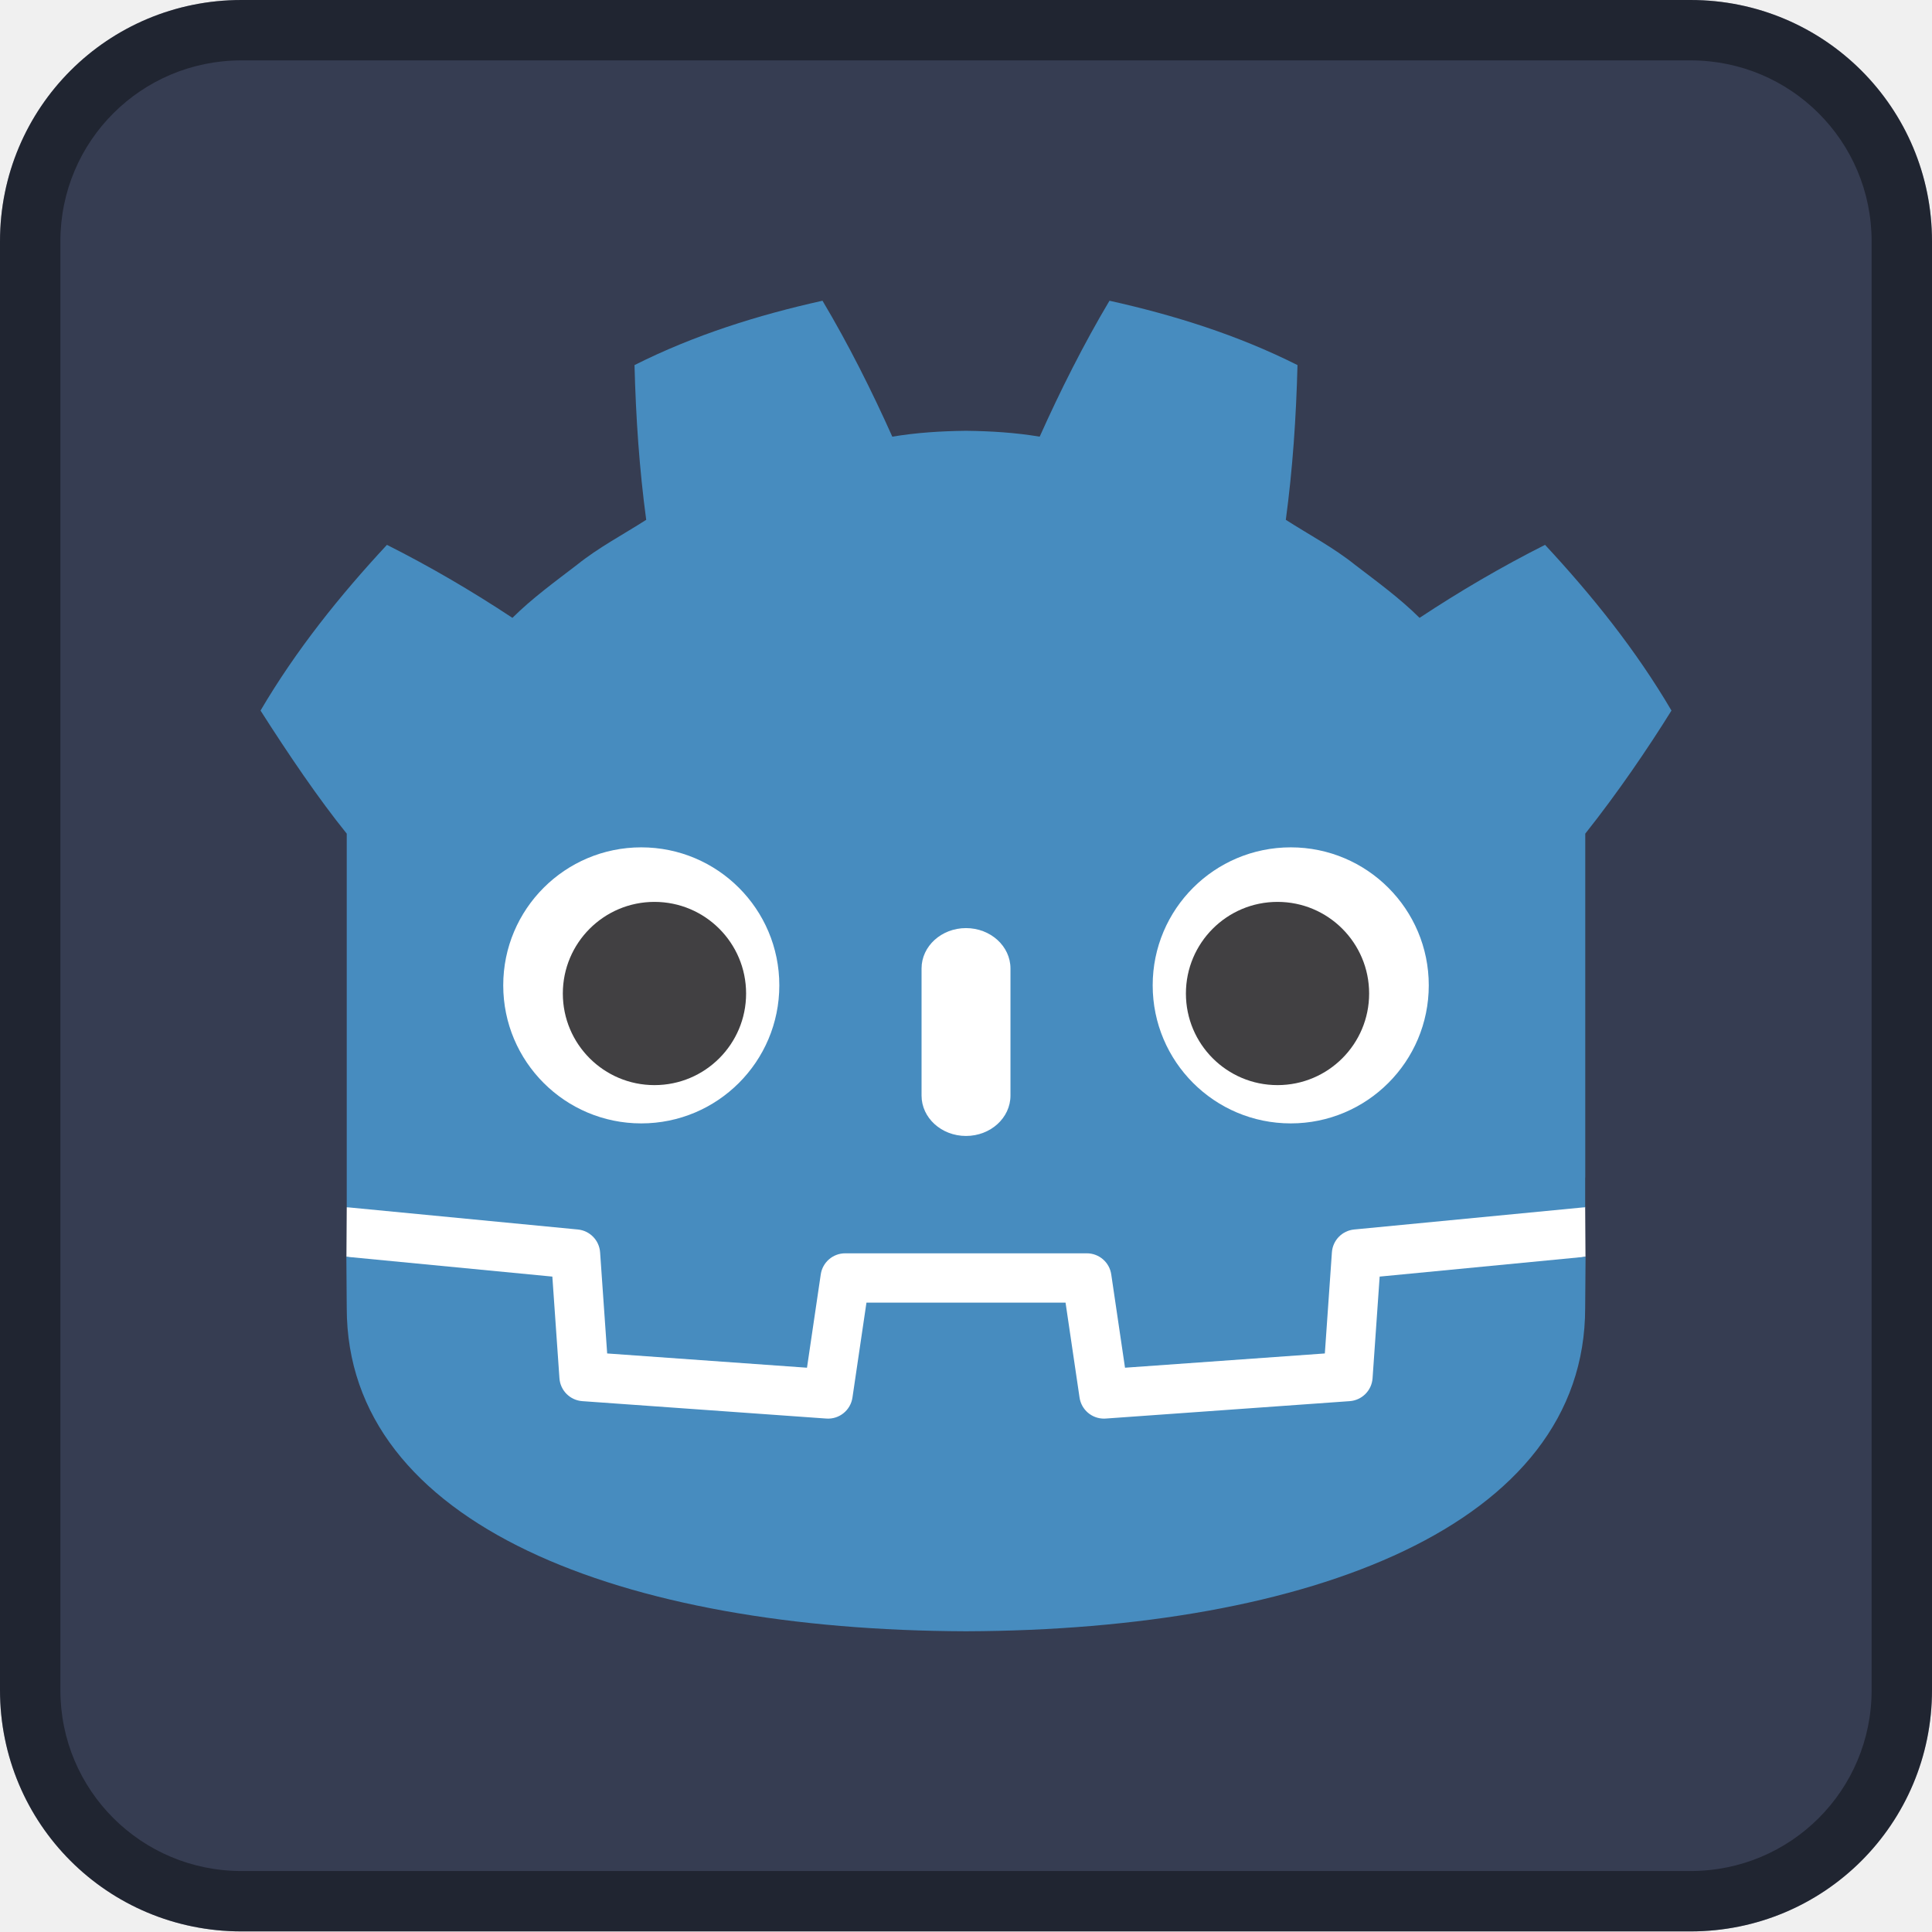
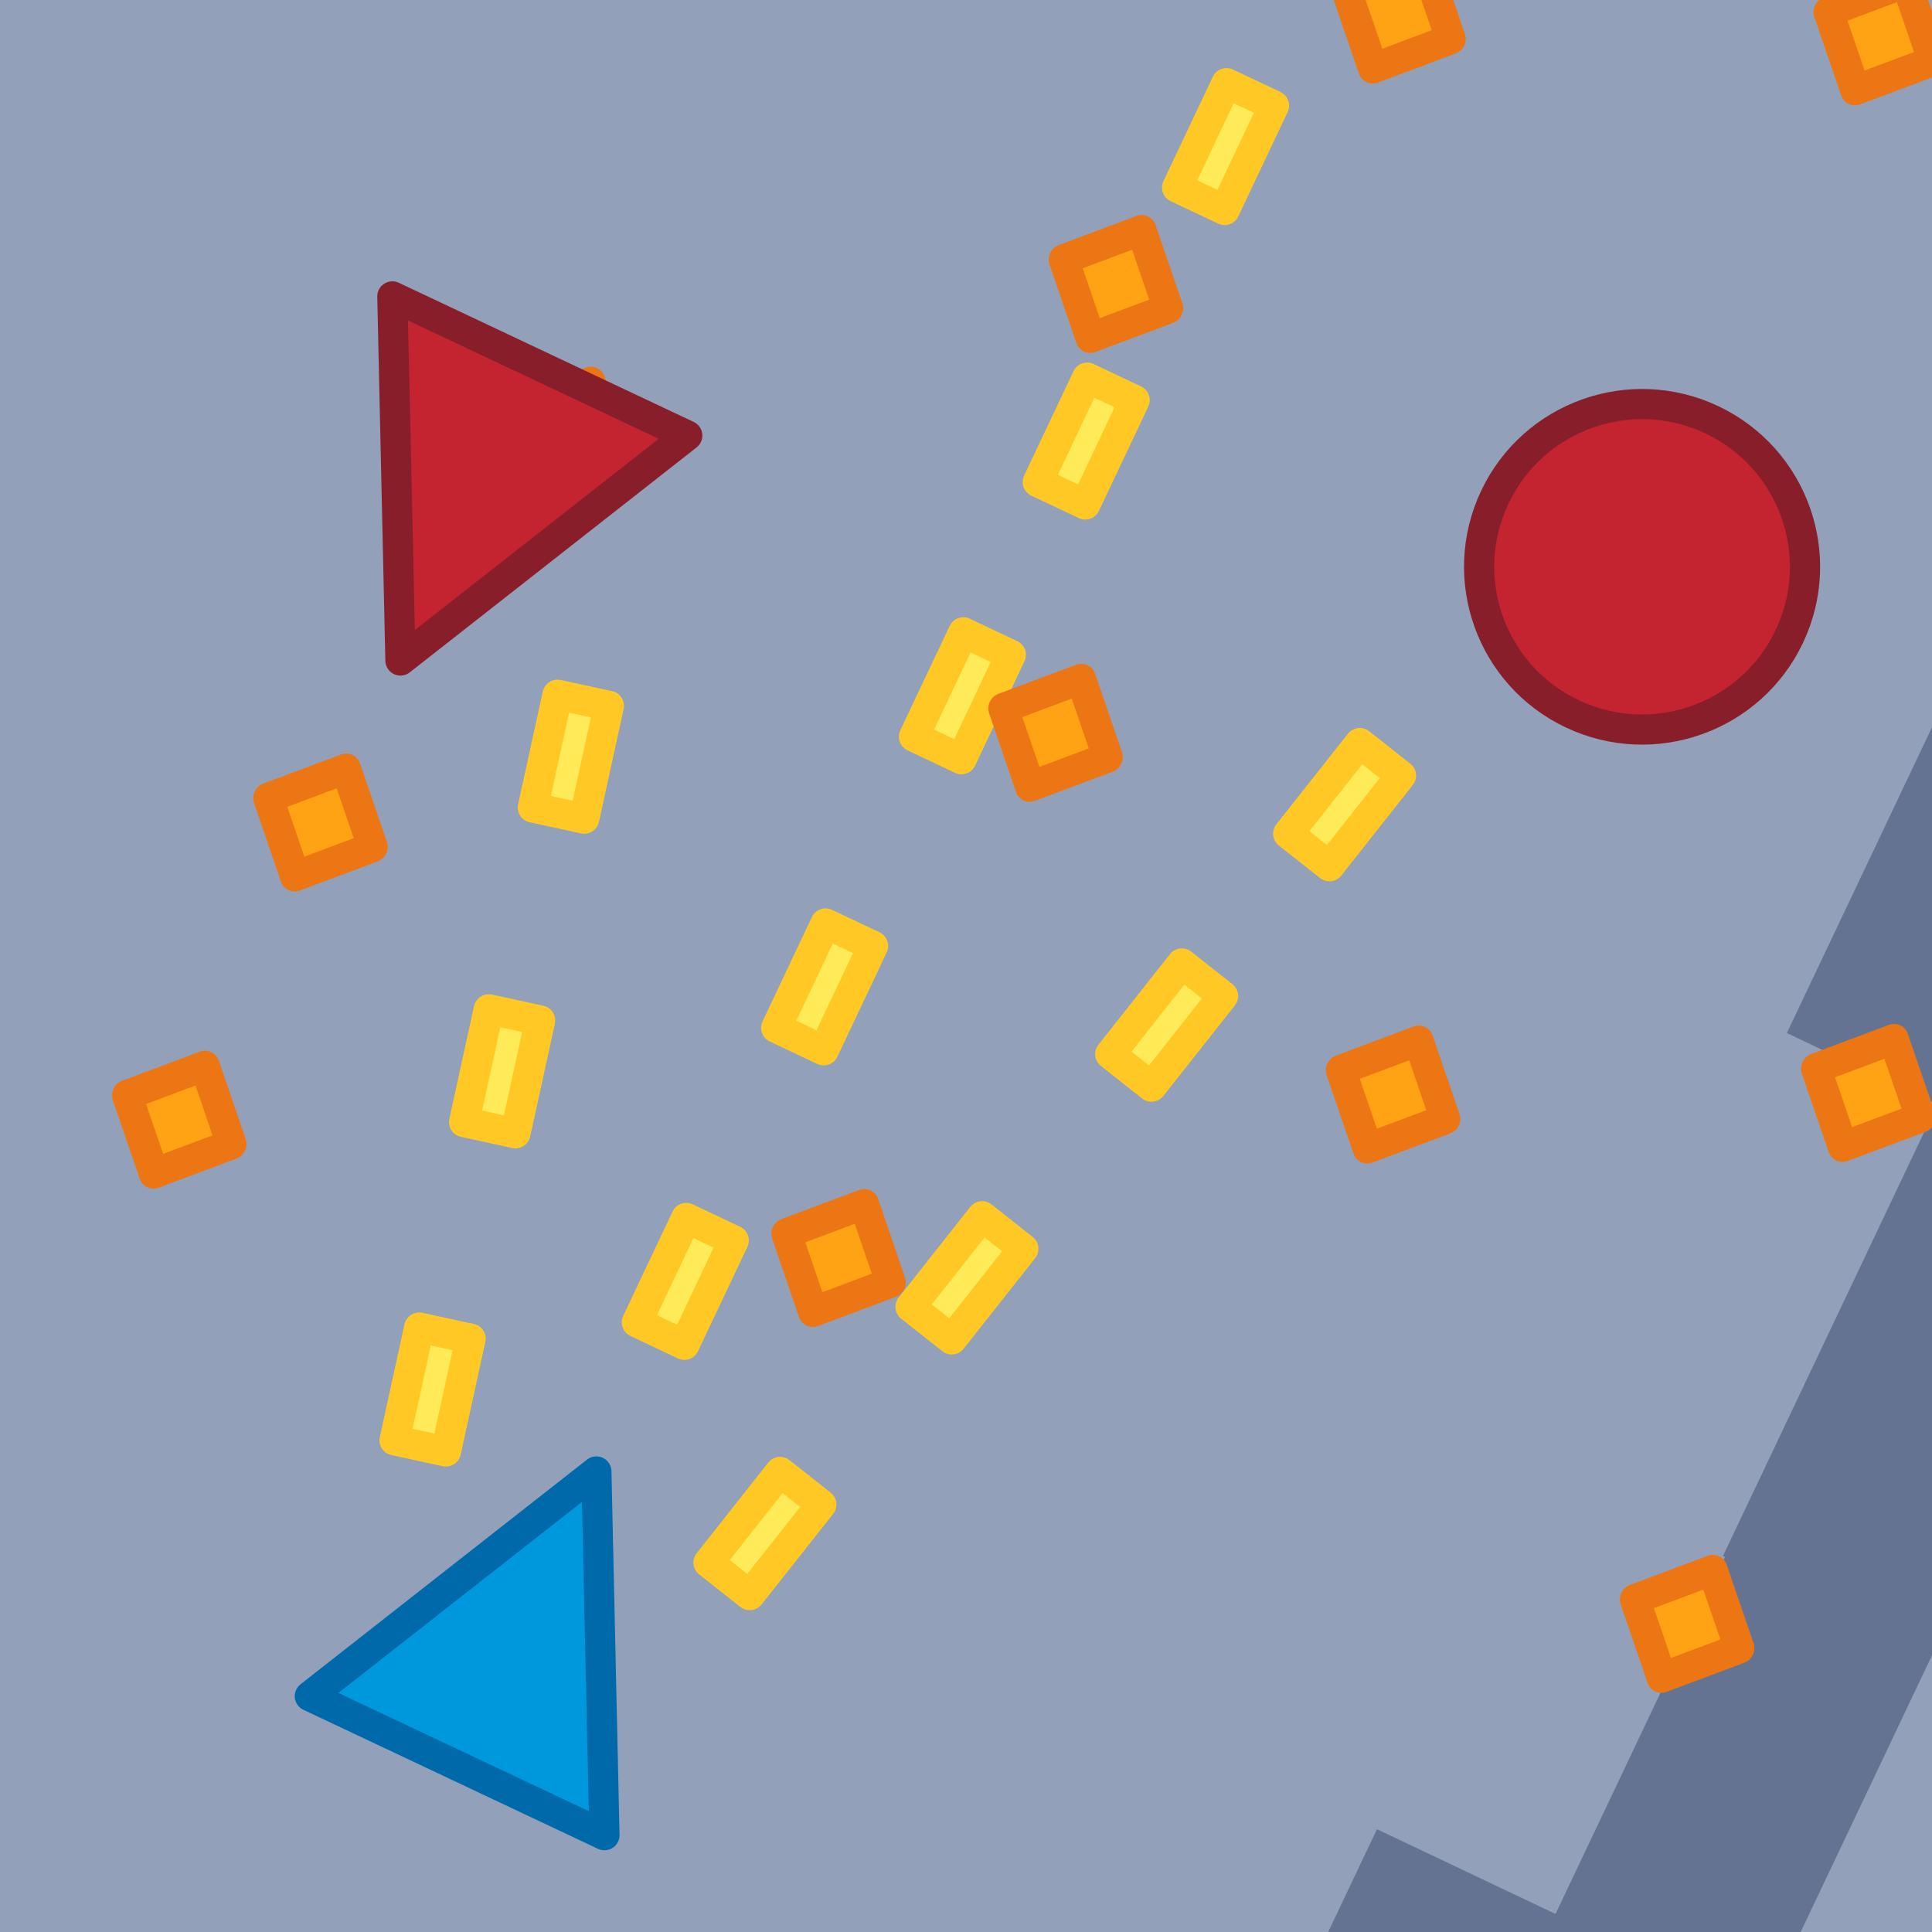
- <svg xmlns="http://www.w3.org/2000/svg" height="128" width="128">
-   <g transform="translate(32 32)">
-     <path d="m-16-32c-8.86 0-16 7.13-16 15.99v95.98c0 8.86 7.13 15.99 16 15.99h96c8.86 0 16-7.13 16-15.99v-95.98c0-8.85-7.14-15.99-16-15.99z" fill="#363d52" />
-     <path d="m-16-32c-8.86 0-16 7.13-16 15.99v95.98c0 8.86 7.13 15.99 16 15.99h96c8.86 0 16-7.13 16-15.99v-95.98c0-8.85-7.14-15.99-16-15.99zm0 4h96c6.64 0 12 5.35 12 11.99v95.98c0 6.64-5.35 11.99-12 11.99h-96c-6.64 0-12-5.35-12-11.99v-95.98c0-6.64 5.36-11.99 12-11.99z" fill-opacity=".4" />
-   </g>
-   <g stroke-width="9.927" transform="matrix(.1007308 0 0 .1007308 12.42592 2.256365)">
-     <path d="m0 0s-.325 1.994-.515 1.976l-36.182-3.491c-2.879-.278-5.115-2.574-5.317-5.459l-.994-14.247-27.992-1.997-1.904 12.912c-.424 2.872-2.932 5.037-5.835 5.037h-38.188c-2.902 0-5.41-2.165-5.834-5.037l-1.905-12.912-27.992 1.997-.994 14.247c-.202 2.886-2.438 5.182-5.317 5.46l-36.2 3.49c-.187.018-.324-1.978-.511-1.978l-.049-7.83 30.658-4.944 1.004-14.374c.203-2.91 2.551-5.263 5.463-5.472l38.551-2.75c.146-.01.29-.016.434-.016 2.897 0 5.401 2.166 5.825 5.038l1.959 13.286h28.005l1.959-13.286c.423-2.871 2.93-5.037 5.831-5.037.142 0 .284.005.423.015l38.556 2.75c2.911.209 5.26 2.562 5.463 5.472l1.003 14.374 30.645 4.966z" fill="#fff" transform="matrix(4.162611 0 0 -4.162611 919.2406 771.6719)" />
-     <path d="m0 0v-47.514-6.035-5.492c.108-.001.216-.005.323-.015l36.196-3.49c1.896-.183 3.382-1.709 3.514-3.609l1.116-15.978 31.574-2.253 2.175 14.747c.282 1.912 1.922 3.329 3.856 3.329h38.188c1.933 0 3.573-1.417 3.855-3.329l2.175-14.747 31.575 2.253 1.115 15.978c.133 1.9 1.618 3.425 3.514 3.609l36.182 3.49c.107.01.214.014.322.015v4.711l.015.005v54.325c5.097 6.416 9.923 13.494 13.621 19.449-5.651 9.62-12.575 18.217-19.976 26.182-6.864-3.455-13.531-7.369-19.828-11.534-3.151 3.132-6.7 5.694-10.186 8.372-3.425 2.751-7.285 4.768-10.946 7.118 1.09 8.117 1.629 16.108 1.846 24.448-9.446 4.754-19.519 7.906-29.708 10.17-4.068-6.837-7.788-14.241-11.028-21.479-3.842.642-7.702.88-11.567.926v.006c-.027 0-.052-.006-.075-.006-.024 0-.049.006-.073.006v-.006c-3.872-.046-7.729-.284-11.572-.926-3.238 7.238-6.956 14.642-11.03 21.479-10.184-2.264-20.258-5.416-29.703-10.17.216-8.34.755-16.331 1.848-24.448-3.668-2.35-7.523-4.367-10.949-7.118-3.481-2.678-7.036-5.24-10.188-8.372-6.297 4.165-12.962 8.079-19.828 11.534-7.401-7.965-14.321-16.562-19.974-26.182 4.443-6.974 9.208-13.983 13.621-19.449z" fill="#478cbf" transform="matrix(4.162611 0 0 -4.162611 104.6989 525.907)" />
-     <path d="m0 0-1.121-16.063c-.135-1.936-1.675-3.477-3.611-3.616l-38.555-2.751c-.094-.007-.188-.01-.281-.01-1.916 0-3.569 1.406-3.852 3.33l-2.211 14.994h-31.459l-2.211-14.994c-.297-2.018-2.101-3.469-4.133-3.32l-38.555 2.751c-1.936.139-3.476 1.68-3.611 3.616l-1.121 16.063-32.547 3.138c.015-3.498.06-7.33.06-8.093 0-34.374 43.605-50.896 97.781-51.086h.066.067c54.176.19 97.766 16.712 97.766 51.086 0 .777.047 4.593.063 8.093z" fill="#478cbf" transform="matrix(4.162611 0 0 -4.162611 784.0714 817.2428)" />
-     <path d="m0 0c0-12.052-9.765-21.815-21.813-21.815-12.042 0-21.81 9.763-21.81 21.815 0 12.044 9.768 21.802 21.81 21.802 12.048 0 21.813-9.758 21.813-21.802" fill="#fff" transform="matrix(4.162611 0 0 -4.162611 389.2148 625.671)" />
-     <path d="m0 0c0-7.994-6.479-14.473-14.479-14.473-7.996 0-14.479 6.479-14.479 14.473s6.483 14.479 14.479 14.479c8 0 14.479-6.485 14.479-14.479" fill="#414042" transform="matrix(4.162611 0 0 -4.162611 367.3669 631.0568)" />
-     <path d="m0 0c-3.878 0-7.021 2.858-7.021 6.381v20.081c0 3.52 3.143 6.381 7.021 6.381s7.028-2.861 7.028-6.381v-20.081c0-3.523-3.15-6.381-7.028-6.381" fill="#fff" transform="matrix(4.162611 0 0 -4.162611 511.9934 724.7395)" />
-     <path d="m0 0c0-12.052 9.765-21.815 21.815-21.815 12.041 0 21.808 9.763 21.808 21.815 0 12.044-9.767 21.802-21.808 21.802-12.05 0-21.815-9.758-21.815-21.802" fill="#fff" transform="matrix(4.162611 0 0 -4.162611 634.7871 625.671)" />
-     <path d="m0 0c0-7.994 6.477-14.473 14.471-14.473 8.002 0 14.479 6.479 14.479 14.473s-6.477 14.479-14.479 14.479c-7.994 0-14.471-6.485-14.471-14.479" fill="#414042" transform="matrix(4.162611 0 0 -4.162611 656.6406 631.0568)" />
+ <svg xmlns="http://www.w3.org/2000/svg" width="128" height="128" viewBox="0 0 33.867 33.867" version="1.1" id="svg42931">
+   <defs id="defs42928" />
+   <g id="layer1">
+     <g id="g41111" transform="matrix(0.2119657,0.1006163,-0.1006163,0.2119657,-9.591351,-27.90895)" style="display:inline;stroke-width:4.262">
+       <rect style="fill:#92a1b9;stroke-width:1.243;stroke-linejoin:round" id="rect21283" width="338.667" height="190.5" x="0" y="0" transform="rotate(-25.39286,245.3281,-98.42113)" />
+       <rect style="fill:#657392;stroke-width:1.128;stroke-linejoin:round" id="rect21339" width="17.126" height="55.947" x="213.65" y="246.24" />
+       <rect style="fill:#657392;stroke-width:1.128;stroke-linejoin:round" id="rect21339-3" width="17.126" height="55.947" x="225.293" y="205.409" />
+       <rect style="fill:#657392;stroke-width:1.128;stroke-linejoin:round" id="rect21339-6" width="17.126" height="55.947" x="239.473" y="169.268" />
+       <rect style="fill:#657392;stroke-width:1.128;stroke-linejoin:round" id="rect21339-7" width="17.126" height="55.947" x="254.238" y="130.984" />
+       <rect style="fill:#657392;stroke-width:1.128;stroke-linejoin:round" id="rect21339-5" width="17.126" height="55.947" x="254.071" y="83.798" />
+       <rect style="fill:#657392;stroke-width:1.128;stroke-linejoin:round" id="rect21339-35" width="17.126" height="55.947" x="241.63" y="46.456" />
+       <rect style="fill:#657392;stroke-width:1.128;stroke-linejoin:round" id="rect21339-62" width="17.126" height="55.947" x="255.171" y="10.712" />
+       <rect style="fill:#657392;stroke-width:1.128;stroke-linejoin:round" id="rect21339-9" width="17.126" height="55.947" x="268.377" y="-31.847" />
+       <rect style="fill:#657392;stroke-width:1.128;stroke-linejoin:round" id="rect21339-1" width="17.126" height="55.947" x="257.995" y="-73.269" />
+       <rect style="fill:#657392;stroke-width:1.128;stroke-linejoin:round" id="rect21339-92" width="17.126" height="55.947" x="218.411" y="296.892" />
+       <rect style="fill:#657392;stroke-width:1.128;stroke-linejoin:round" id="rect21339-28" width="17.126" height="55.947" x="226.913" y="335.167" />
+       <rect style="fill:#657392;stroke-width:1.128;stroke-linejoin:round" id="rect21339-97" width="17.126" height="55.947" x="234.051" y="382.519" />
+     </g>
+     <g id="g38982" transform="matrix(0.3148038,0.1485785,-0.1487684,0.3144019,7.106376,-31.53038)" style="display:inline;stroke-width:1.521;stroke-dasharray:none">
+       <rect style="fill:#ffa214;stroke:#ed7614;stroke-width:1.521;stroke-linejoin:round;stroke-dasharray:none" id="rect6846-4-1-5-8" width="4.177" height="4.177" x="106.253" y="26.739" transform="matrix(0.6966701,0.7173916,-0.6966701,0.7173916,0,0)" />
+       <path style="fill:#0098dc;stroke:#0069aa;stroke-width:1.521;stroke-linecap:butt;stroke-linejoin:round;stroke-dasharray:none" d="m 79.126,144.935 -8.202,16.404 h 16.404 z" id="path236" />
+       <circle style="fill:#c42430;stroke:#891e2b;stroke-width:1.521;stroke-linecap:butt;stroke-linejoin:round;stroke-dasharray:none" id="path2121" cx="107.241" cy="81.21" r="8.202" />
+       <path style="fill:#c42430;stroke:#891e2b;stroke-width:1.521;stroke-linecap:butt;stroke-linejoin:round;stroke-dasharray:none" d="m 52.742,112.188 8.21,-16.42 h -16.42 z" id="path236-4" />
+       <g id="g37195" style="stroke-width:1.521;stroke-dasharray:none">
+         <rect style="fill:#ffeb57;stroke:#ffc825;stroke-width:1.521;stroke-linejoin:round;stroke-dasharray:none" id="rect6846" width="5.819" height="2.645" x="131.385" y="-80.38" transform="matrix(1.6787683e-4,1,-0.9999997,-8.125195e-4,0,0)" />
+         <rect style="fill:#ffeb57;stroke:#ffc825;stroke-width:1.521;stroke-linejoin:round;stroke-dasharray:none" id="rect6846-3" width="5.819" height="2.645" x="114.966" y="-80.383" transform="matrix(1.6787683e-4,1,-0.9999997,-8.125195e-4,0,0)" />
+         <rect style="fill:#ffeb57;stroke:#ffc825;stroke-width:1.521;stroke-linejoin:round;stroke-dasharray:none" id="rect6846-0" width="5.819" height="2.645" x="98.734" y="-80.386" transform="matrix(1.6787683e-4,1,-0.9999997,-8.125195e-4,0,0)" />
+         <rect style="fill:#ffeb57;stroke:#ffc825;stroke-width:1.521;stroke-linejoin:round;stroke-dasharray:none" id="rect6846-7" width="5.819" height="2.645" x="84.462" y="-80.538" transform="matrix(1.6787683e-4,1,-0.9999997,-8.125195e-4,0,0)" />
+         <rect style="fill:#ffeb57;stroke:#ffc825;stroke-width:1.521;stroke-linejoin:round;stroke-dasharray:none" id="rect6846-3-8" width="5.819" height="2.645" x="68.043" y="-80.541" transform="matrix(1.6787683e-4,1,-0.9999997,-8.125195e-4,0,0)" />
+         <rect style="fill:#ffeb57;stroke:#ffc825;stroke-width:1.521;stroke-linejoin:round;stroke-dasharray:none" id="rect6846-0-6" width="5.819" height="2.645" x="51.81" y="-80.543" transform="matrix(1.6787683e-4,1,-0.9999997,-8.125195e-4,0,0)" />
+       </g>
+       <g id="g37195-8" transform="rotate(12.9815,40.62991,179.045)" style="stroke-width:1.521;stroke-dasharray:none">
+         <rect style="fill:#ffeb57;stroke:#ffc825;stroke-width:1.521;stroke-linejoin:round;stroke-dasharray:none" id="rect6846-8" width="5.819" height="2.645" x="131.385" y="-80.38" transform="matrix(1.6787683e-4,1,-0.9999997,-8.125195e-4,0,0)" />
+         <rect style="fill:#ffeb57;stroke:#ffc825;stroke-width:1.521;stroke-linejoin:round;stroke-dasharray:none" id="rect6846-3-4" width="5.819" height="2.645" x="114.966" y="-80.383" transform="matrix(1.6787683e-4,1,-0.9999997,-8.125195e-4,0,0)" />
+         <rect style="fill:#ffeb57;stroke:#ffc825;stroke-width:1.521;stroke-linejoin:round;stroke-dasharray:none" id="rect6846-0-3" width="5.819" height="2.645" x="98.734" y="-80.386" transform="matrix(1.6787683e-4,1,-0.9999997,-8.125195e-4,0,0)" />
+         <rect style="fill:#ffeb57;stroke:#ffc825;stroke-width:1.521;stroke-linejoin:round;stroke-dasharray:none" id="rect6846-7-1" width="5.819" height="2.645" x="84.462" y="-80.538" transform="matrix(1.6787683e-4,1,-0.9999997,-8.125195e-4,0,0)" />
+       </g>
+       <g id="g37195-8-2" transform="matrix(-0.9744427,0.2246364,0.2246364,0.9744427,116.7832,-3.965883)" style="stroke-width:1.521;stroke-dasharray:none">
+         <rect style="fill:#ffeb57;stroke:#ffc825;stroke-width:1.521;stroke-linejoin:round;stroke-dasharray:none" id="rect6846-8-0" width="5.819" height="2.645" x="131.385" y="-80.38" transform="matrix(1.6787683e-4,1,-0.9999997,-8.125195e-4,0,0)" />
+         <rect style="fill:#ffeb57;stroke:#ffc825;stroke-width:1.521;stroke-linejoin:round;stroke-dasharray:none" id="rect6846-3-4-6" width="5.819" height="2.645" x="114.966" y="-80.383" transform="matrix(1.6787683e-4,1,-0.9999997,-8.125195e-4,0,0)" />
+         <rect style="fill:#ffeb57;stroke:#ffc825;stroke-width:1.521;stroke-linejoin:round;stroke-dasharray:none" id="rect6846-0-3-8" width="5.819" height="2.645" x="98.734" y="-80.386" transform="matrix(1.6787683e-4,1,-0.9999997,-8.125195e-4,0,0)" />
+       </g>
+       <rect style="fill:#ffa214;stroke:#ed7614;stroke-width:1.521;stroke-linejoin:round;stroke-dasharray:none" id="rect6846-4" width="4.177" height="4.177" x="120.193" y="44.703" transform="matrix(0.6966701,0.7173916,-0.6966701,0.7173916,0,0)" />
+       <rect style="fill:#ffa214;stroke:#ed7614;stroke-width:1.521;stroke-linejoin:round;stroke-dasharray:none" id="rect6846-4-6" width="4.177" height="4.177" x="131.731" y="56.279" transform="matrix(0.6966701,0.7173916,-0.6966701,0.7173916,0,0)" />
+       <rect style="fill:#ffa214;stroke:#ed7614;stroke-width:1.521;stroke-linejoin:round;stroke-dasharray:none" id="rect6846-4-1" width="4.177" height="4.177" x="151.998" y="-1.98" transform="matrix(0.6966701,0.7173916,-0.6966701,0.7173916,0,0)" />
+       <rect style="fill:#ffa214;stroke:#ed7614;stroke-width:1.521;stroke-linejoin:round;stroke-dasharray:none" id="rect6846-4-1-9" width="4.177" height="4.177" x="108.822" y="-1.992" transform="matrix(0.6966701,0.7173916,-0.6966701,0.7173916,0,0)" />
+       <rect style="fill:#ffa214;stroke:#ed7614;stroke-width:1.521;stroke-linejoin:round;stroke-dasharray:none" id="rect6846-4-5" width="4.177" height="4.177" x="151.753" y="-43.823" transform="matrix(0.6966701,0.7173916,-0.6966701,0.7173916,0,0)" />
+       <rect style="fill:#ffa214;stroke:#ed7614;stroke-width:1.521;stroke-linejoin:round;stroke-dasharray:none" id="rect6846-4-1-0" width="4.177" height="4.177" x="110.647" y="-42.481" transform="matrix(0.6966701,0.7173916,-0.6966701,0.7173916,0,0)" />
+       <rect style="fill:#ffa214;stroke:#ed7614;stroke-width:1.521;stroke-linejoin:round;stroke-dasharray:none" id="rect6846-4-1-91" width="4.177" height="4.177" x="131.064" y="-51.528" transform="matrix(0.6966701,0.7173916,-0.6966701,0.7173916,0,0)" />
+       <rect style="fill:#ffa214;stroke:#ed7614;stroke-width:1.521;stroke-linejoin:round;stroke-dasharray:none" id="rect6846-4-1-7" width="4.177" height="4.177" x="101.094" y="-19.851" transform="matrix(0.6966701,0.7173916,-0.6966701,0.7173916,0,0)" />
+       <rect style="fill:#ffa214;stroke:#ed7614;stroke-width:1.521;stroke-linejoin:round;stroke-dasharray:none" id="rect6846-4-1-71" width="4.177" height="4.177" x="160.323" y="-24.655" transform="matrix(0.6966701,0.7173916,-0.6966701,0.7173916,0,0)" />
+       <rect style="fill:#ffa214;stroke:#ed7614;stroke-width:1.521;stroke-linejoin:round;stroke-dasharray:none" id="rect6846-4-1-5" width="4.177" height="4.177" x="128.949" y="8.206" transform="matrix(0.6966701,0.7173916,-0.6966701,0.7173916,0,0)" />
+       <rect style="fill:#ffa214;stroke:#ed7614;stroke-width:1.521;stroke-linejoin:round;stroke-dasharray:none" id="rect6846-4-1-5-6" width="4.177" height="4.177" x="149.916" y="27.113" transform="matrix(0.6966701,0.7173916,-0.6966701,0.7173916,0,0)" />
+       <rect style="fill:#ffa214;stroke:#ed7614;stroke-width:1.521;stroke-linejoin:round;stroke-dasharray:none" id="rect6846-4-1-5-7" width="4.177" height="4.177" x="182.191" y="-7.365" transform="matrix(0.6966701,0.7173916,-0.6966701,0.7173916,0,0)" />
+       <rect style="fill:#ffa214;stroke:#ed7614;stroke-width:1.521;stroke-linejoin:round;stroke-dasharray:none" id="rect6846-4-1-5-3" width="4.177" height="4.177" x="180.35" y="-46.029" transform="matrix(0.6966701,0.7173916,-0.6966701,0.7173916,0,0)" />
+       <rect style="fill:#ffa214;stroke:#ed7614;stroke-width:1.521;stroke-linejoin:round;stroke-dasharray:none" id="rect6846-4-1-5-65" width="4.177" height="4.177" x="149.877" y="-73.063" transform="matrix(0.6966701,0.7173916,-0.6966701,0.7173916,0,0)" />
+       <rect style="fill:#ffa214;stroke:#ed7614;stroke-width:1.521;stroke-linejoin:round;stroke-dasharray:none" id="rect6846-4-1-5-63" width="4.177" height="4.177" x="110.669" y="-72.058" transform="matrix(0.6966701,0.7173916,-0.6966701,0.7173916,0,0)" />
+       <rect style="fill:#ffa214;stroke:#ed7614;stroke-width:1.521;stroke-linejoin:round;stroke-dasharray:none" id="rect6846-4-1-5-9" width="4.177" height="4.177" x="81.125" y="-43.674" transform="matrix(0.6966701,0.7173916,-0.6966701,0.7173916,0,0)" />
+       <rect style="fill:#ffa214;stroke:#ed7614;stroke-width:1.521;stroke-linejoin:round;stroke-dasharray:none" id="rect6846-4-1-5-4" width="4.177" height="4.177" x="80.21" y="-1.1" transform="matrix(0.6966701,0.7173916,-0.6966701,0.7173916,0,0)" />
+     </g>
  </g>
</svg>
